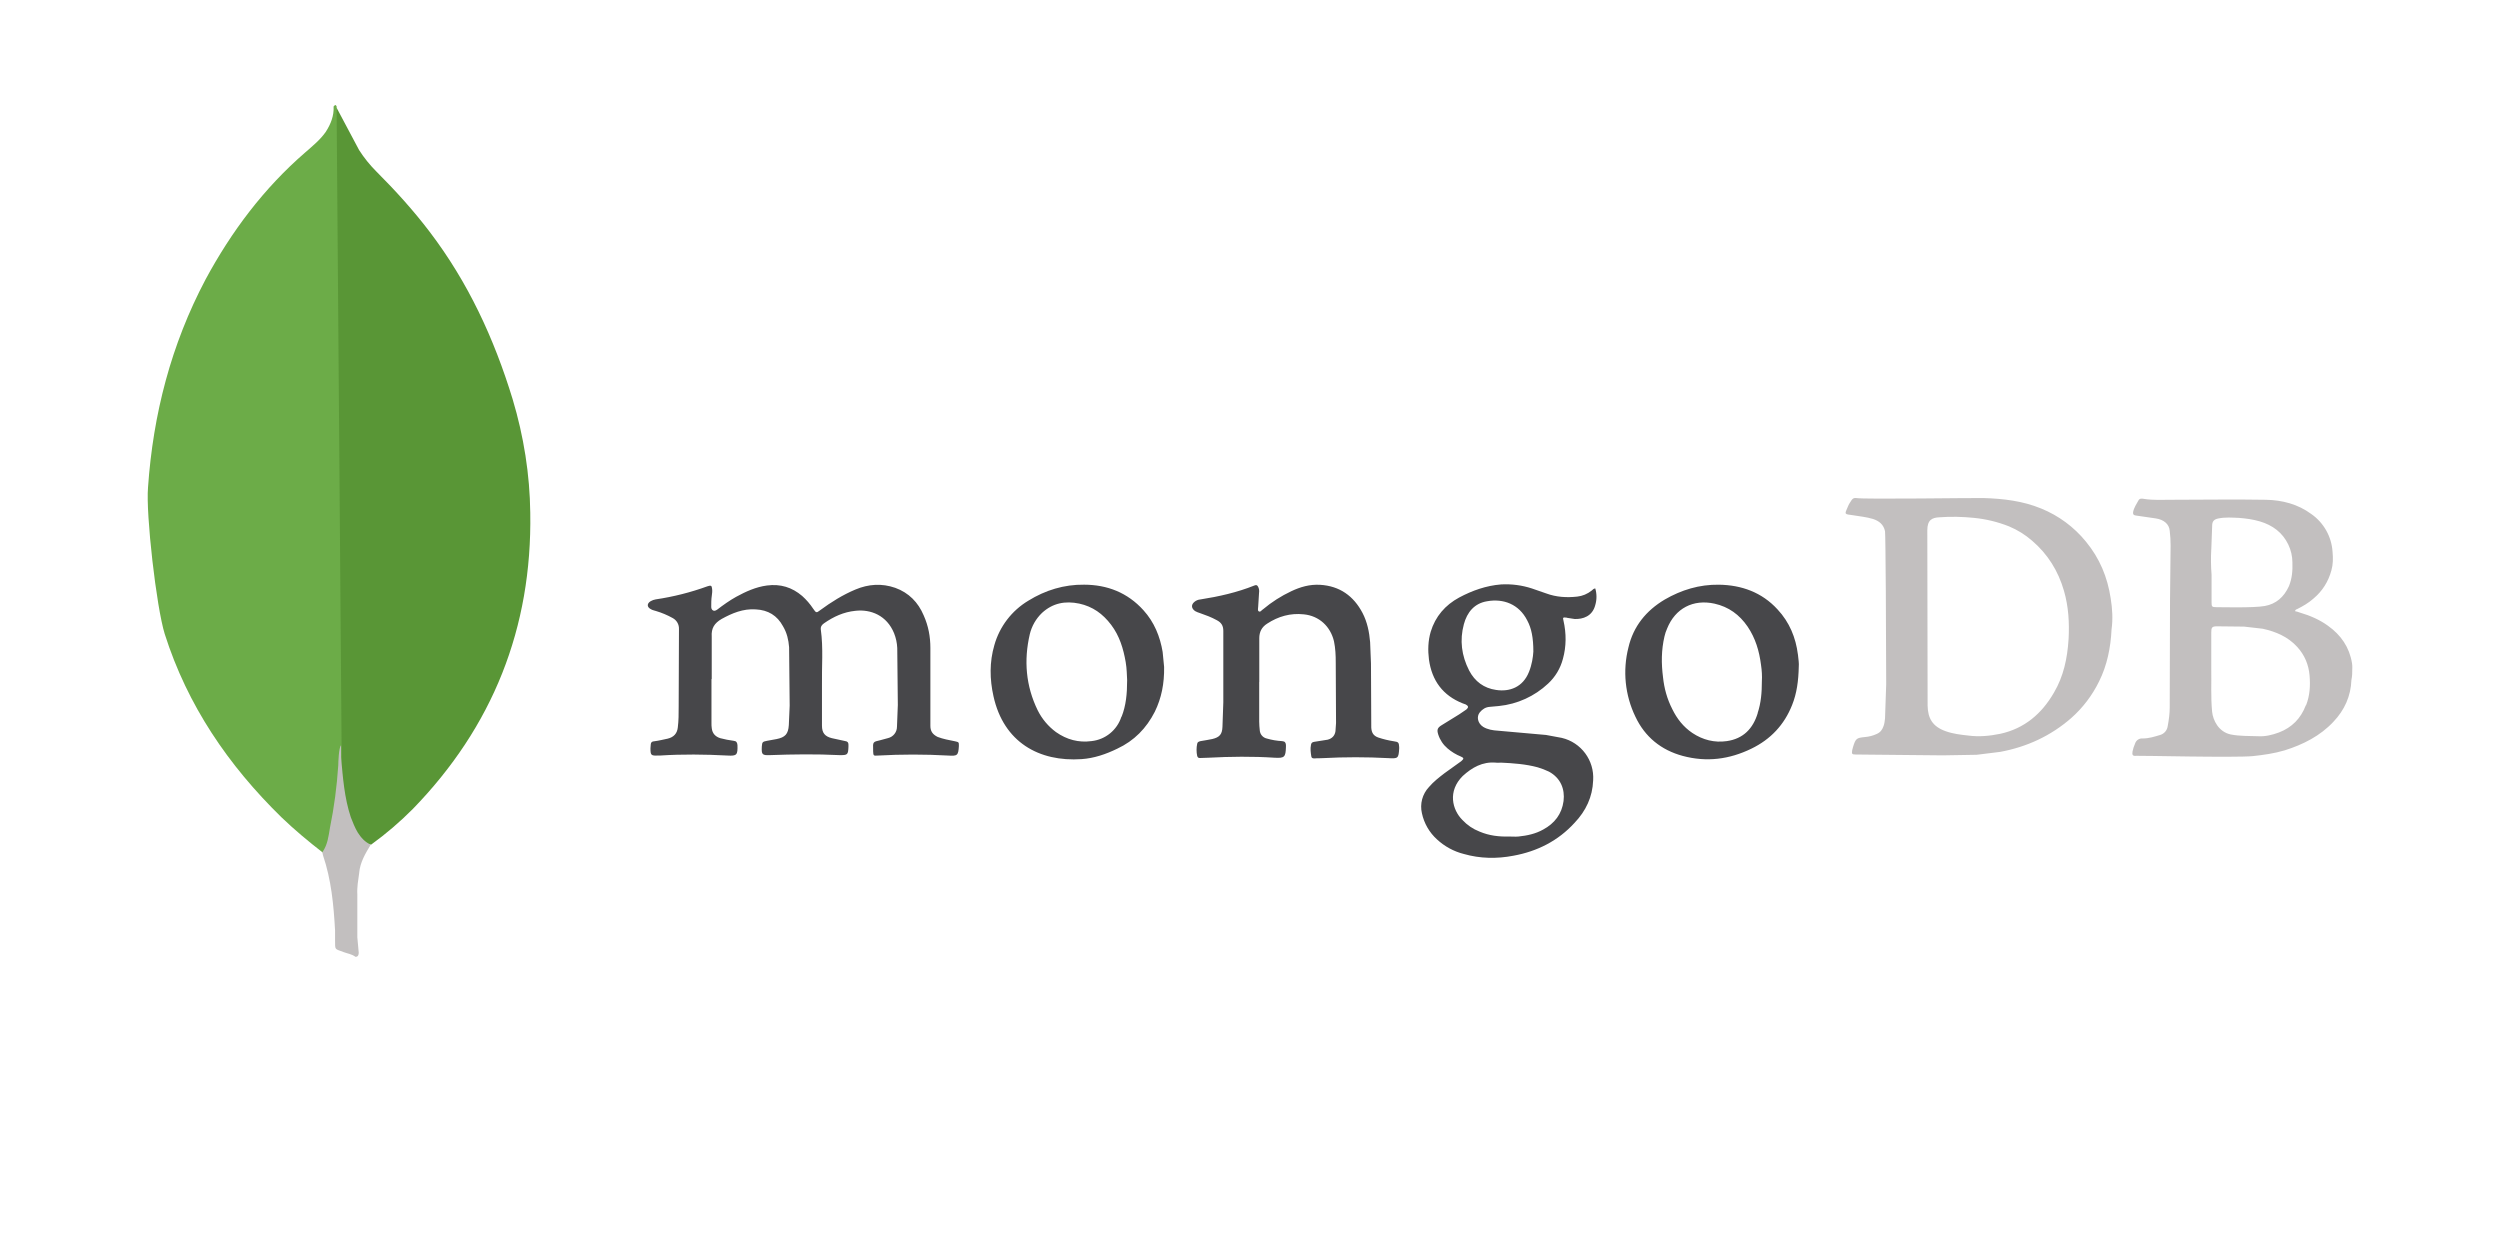
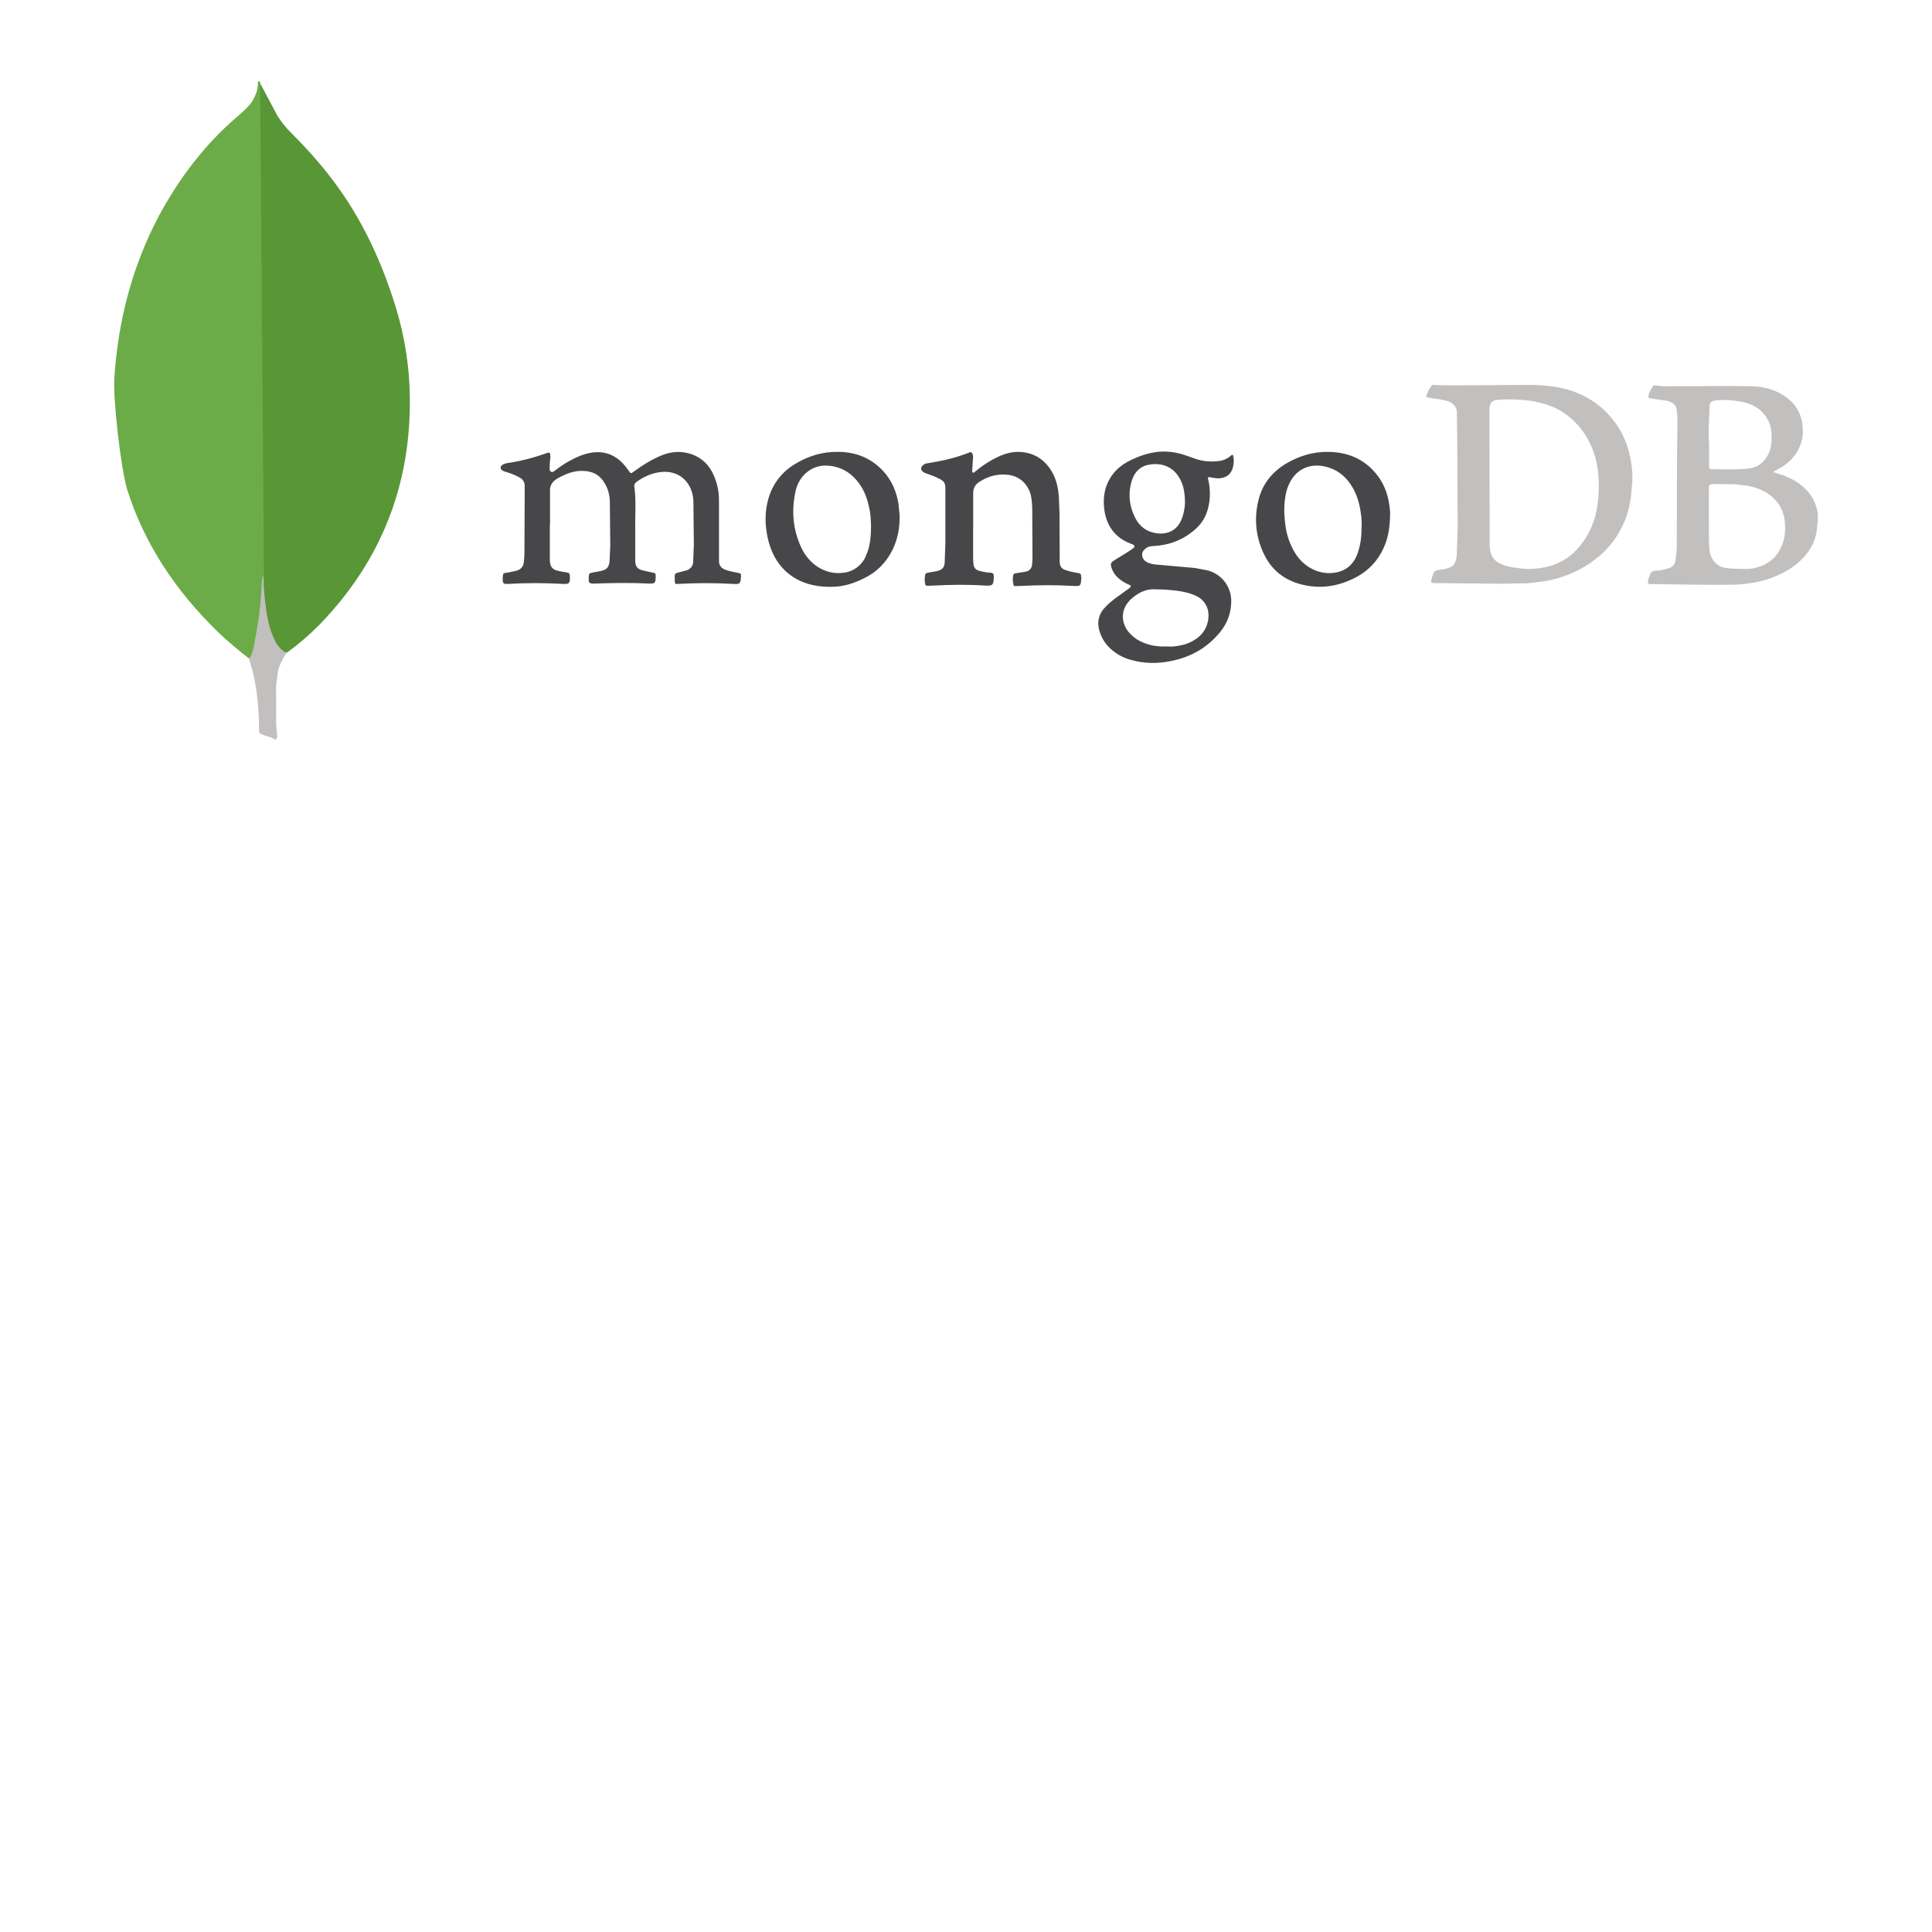
- <svg xmlns="http://www.w3.org/2000/svg" width="120" height="60">
+ <svg xmlns="http://www.w3.org/2000/svg" width="120" height="120">
  <path d="M16.147 5.154l1.09 2.05a6.15 6.15 0 0 0 .824 1.024c.913.913 1.782 1.87 2.56 2.895 1.848 2.427 3.095 5.122 3.986 8.04.534 1.782.824 3.608.846 5.456.09 5.523-1.804 10.266-5.634 14.208a16.3 16.3 0 0 1-2.004 1.715c-.38 0-.557-.3-.713-.557-.3-.5-.468-1.047-.557-1.603-.134-.668-.223-1.336-.178-2.027v-.312c-.022-.067-.356-30.732-.223-30.888z" fill="#599636" />
  <path d="M16.147 5.088c-.045-.09-.09-.022-.134.022.022.445-.134.846-.38 1.225-.267.38-.624.668-.98.98-1.982 1.715-3.54 3.786-4.788 6.102-1.648 3.118-2.516 6.458-2.76 9.977-.11 1.27.4 5.746.802 7.037 1.09 3.43 3.05 6.302 5.6 8.796.624.6 1.292 1.158 1.982 1.692.2 0 .223-.178.267-.312a6.11 6.11 0 0 0 .2-.869c.2-1.113.312-2.227.445-3.34l-.245-31.31z" fill="#6cac48" />
  <path d="M17.24 41.9c.045-.512.3-.935.557-1.358-.267-.11-.468-.334-.624-.58-.134-.223-.245-.5-.334-.735-.312-.935-.38-1.915-.468-2.873v-.58c-.11.09-.134.846-.134.958-.067 1.024-.2 2.027-.4 3.006-.067.4-.11.802-.356 1.158 0 .045 0 .09.022.156.4 1.18.512 2.383.58 3.608v.445c0 .534-.022.423.423.6.178.067.38.09.557.223.134 0 .156-.11.156-.2l-.067-.735v-2.05c-.022-.356.045-.713.09-1.047z" fill="#c2bfbf" />
  <g transform="matrix(1.021124 0 0 1.021124 -4.376266 -1.845946)">
    <path d="M37.73 33.72v2.077a1.45 1.45 0 0 0 .014.246c.027.246.178.396.4.465a4.97 4.97 0 0 0 .63.123c.123.014.164.068.178.2.014.465-.027.52-.478.492-1.052-.055-2.105-.068-3.157 0h-.1c-.328.014-.355-.014-.355-.342 0-.055.014-.123.014-.178 0-.1.068-.15.164-.15.22-.027.424-.082.63-.123.287-.068.45-.246.478-.533.04-.314.04-.642.04-.957l.014-3.662a.56.56 0 0 0-.3-.52 3.89 3.89 0 0 0-.78-.328c-.082-.027-.164-.04-.232-.082-.2-.096-.205-.273-.014-.383.068-.04.15-.068.232-.082a12.42 12.42 0 0 0 2.432-.615c.164-.055.205-.04.22.123.014.1 0 .22-.014.314-.027.178-.027.355-.027.52 0 .068.014.137.082.178s.137 0 .2-.04c.287-.22.574-.424.888-.6.45-.246.93-.465 1.45-.533.63-.082 1.175.082 1.654.492a3.1 3.1 0 0 1 .519.601c.137.2.15.205.328.068.52-.383 1.066-.724 1.654-.97.615-.26 1.244-.3 1.872-.082.642.232 1.08.683 1.34 1.298.22.492.314 1 .314 1.53v3.662c0 .246.1.4.342.52.26.1.547.15.82.205.178.04.178.04.178.22-.027.45-.068.478-.506.45a29.42 29.42 0 0 0-3.293 0c-.22.014-.22.014-.232-.205v-.068c-.014-.37-.014-.37.342-.45l.355-.096a.55.55 0 0 0 .424-.533l.04-1.025-.027-2.678a2.13 2.13 0 0 0-.15-.697c-.342-.834-1.093-1.134-1.818-1.052-.547.055-1.025.273-1.476.588-.096.068-.164.15-.15.287.123.875.04 1.75.055 2.624v1.9c0 .342.137.506.465.588l.63.137c.096.014.15.055.15.164v.1c-.014.383-.04.4-.424.396-1.093-.055-2.187-.04-3.266 0-.37.014-.4-.027-.383-.4.014-.22.04-.232.246-.273l.45-.082c.4-.082.547-.232.574-.656l.04-.916-.027-2.747c-.027-.342-.1-.67-.287-.984-.273-.506-.7-.765-1.285-.793-.588-.04-1.107.178-1.6.45-.342.2-.492.437-.465.834v1.995zm25.747.083v1.927a4.13 4.13 0 0 0 .027.41.42.42 0 0 0 .328.383 3.19 3.19 0 0 0 .724.123c.137.014.164.068.178.178v.096c-.014.478-.068.533-.533.506-1.04-.068-2.077-.055-3.116 0l-.4.014c-.082 0-.1-.04-.123-.096a1.39 1.39 0 0 1 0-.574c.014-.082.068-.1.15-.123.2-.027.37-.068.56-.1.342-.082.465-.22.478-.574l.04-1.148v-3.362c0-.246-.096-.396-.314-.506-.246-.137-.506-.232-.78-.328-.082-.027-.164-.055-.232-.096-.178-.123-.2-.3-.027-.437a.49.49 0 0 1 .273-.11c.875-.137 1.722-.328 2.542-.656.096-.04.137-.014.178.068s.055.178.04.273l-.04.642c0 .082-.04.2.027.232.082.055.137-.068.205-.1a6.09 6.09 0 0 1 1.326-.847c.424-.2.86-.328 1.353-.3.916.055 1.572.52 1.995 1.326.22.424.314.888.355 1.367l.04 1 .014 3.02c.014.232.096.383.328.465a4.47 4.47 0 0 0 .738.178c.22.027.232.068.246.273v.068c-.027.465-.055.478-.52.45a28.59 28.59 0 0 0-3.061 0c-.137.014-.273 0-.4.014-.082 0-.137-.014-.15-.096-.027-.178-.055-.355-.014-.547.014-.082.055-.123.15-.137l.63-.1c.22-.055.342-.2.37-.4l.027-.383-.014-2.856c0-.328-.014-.656-.082-.984-.164-.7-.697-1.2-1.42-1.27-.63-.068-1.2.096-1.722.437-.26.164-.37.396-.37.683v2.064c0-.04 0-.04.014-.04z" fill="#47474a" />
    <path d="M103.503 29.935c-.15-.998-.52-1.886-1.162-2.665a5.27 5.27 0 0 0-2.105-1.558c-.86-.355-1.777-.465-2.706-.492-.383-.014-5.603.068-5.986 0-.096-.014-.164.014-.22.096-.068.1-.137.205-.178.314-.164.37-.164.342.232.396.328.055.642.082.957.178.287.096.492.26.56.574.027.15.055 4.96.055 7.202l-.055 1.6c-.014.123-.027.246-.068.355-.055.164-.15.3-.314.37a1.62 1.62 0 0 1-.574.15c-.37.04-.424.055-.547.465l-.04.15c-.027.178-.014.205.164.205l4.086.04 1.6-.027 1.107-.137c1.257-.232 2.378-.752 3.334-1.585a5.55 5.55 0 0 0 1.312-1.722c.383-.765.547-1.6.588-2.446.068-.478.04-.97-.04-1.462zm-1.982 1.94c-.055.875-.232 1.722-.683 2.487-.574.998-1.394 1.695-2.528 1.94-.492.1-.984.15-1.5.082-.37-.04-.724-.082-1.066-.205-.615-.22-.834-.6-.847-1.2l-.014-8.24c0-.492.22-.6.574-.615.533-.04 1.08-.027 1.613.027a6.06 6.06 0 0 1 1.654.4 3.98 3.98 0 0 1 1.08.67c.738.63 1.23 1.42 1.5 2.35.22.752.26 1.517.22 2.282zm13.34 1.34c0-.082 0-.15-.014-.232-.123-.752-.52-1.326-1.134-1.763-.396-.287-.847-.478-1.312-.615-.082-.027-.15-.055-.232-.068.014-.068.055-.082.096-.096.273-.137.533-.287.765-.492.424-.355.7-.793.847-1.326.082-.287.082-.574.055-.875a2.35 2.35 0 0 0-.998-1.777c-.63-.465-1.367-.656-2.132-.67-1.476-.027-2.965 0-4.44 0-.424 0-.847.027-1.285-.04-.082-.014-.2-.04-.26.055-.1.178-.22.355-.26.56-.014.096.014.15.123.164l.943.137c.37.055.63.26.656.588a5.78 5.78 0 0 1 .04.683l-.027 2.555-.014 5.056c0 .3-.04.588-.096.888a.5.5 0 0 1-.355.41c-.273.082-.533.164-.82.164a.34.34 0 0 0-.355.232c-.055.123-.1.26-.123.383-.027.164.014.22.178.2.123-.014 4.633.096 5.48.014.506-.055 1-.123 1.503-.273.86-.273 1.654-.67 2.282-1.34.52-.547.82-1.203.847-1.968.04-.178.04-.355.04-.547zm-6.628-5.6l.04-1.093c0-.205.082-.3.287-.342.328-.068.656-.04.984-.027.328.027.642.068.97.164.6.178 1.066.52 1.34 1.093a1.96 1.96 0 0 1 .191.834c.014.383-.014.752-.164 1.12-.232.506-.6.834-1.134.93s-2.05.055-2.282.055c-.205 0-.22-.027-.22-.232V28.83a8.79 8.79 0 0 1-.014-1.203zm4.44 7.352c-.232.615-.656 1.04-1.257 1.27-.328.123-.656.2-1 .178-.424-.014-.847 0-1.27-.082-.574-.123-.834-.67-.875-1.066-.068-.697-.027-1.408-.04-1.927v-1.804c0-.22.027-.287.26-.287l1.285.014.875.1c.615.137 1.175.37 1.613.847.355.383.547.847.588 1.353.04.478.014.943-.164 1.394z" fill="#c2bfbf" />
    <path d="M77.95 30.85l.355.055c.383.014.834-.123.97-.656a1.38 1.38 0 0 0 0-.78c-.082 0-.123.068-.164.096-.205.164-.437.26-.683.287-.492.055-.984.027-1.462-.15l-.67-.232a3.95 3.95 0 0 0-1.45-.19c-.697.055-1.353.287-1.968.615-.656.355-1.12.888-1.34 1.613-.123.424-.137.86-.082 1.298.137.998.656 1.695 1.585 2.064.055.014.096.04.15.055.123.068.137.137.027.232l-.342.232-.82.506c-.205.123-.232.22-.164.437a1.43 1.43 0 0 0 .437.656 2.28 2.28 0 0 0 .629.383c.15.068.15.1.014.22l-.78.56c-.26.2-.52.4-.738.656a1.35 1.35 0 0 0-.328 1.23 2.31 2.31 0 0 0 .71 1.23 2.9 2.9 0 0 0 1.257.683c.765.22 1.558.232 2.337.082 1.12-.205 2.1-.7 2.87-1.544.533-.56.847-1.216.875-2a1.92 1.92 0 0 0-1.476-1.995l-.738-.137-2.255-.2c-.246-.014-.492-.055-.697-.178-.26-.164-.328-.478-.164-.683.123-.15.273-.246.465-.26l.437-.04a3.96 3.96 0 0 0 2.309-1.052 2.42 2.42 0 0 0 .697-1.162c.164-.588.164-1.2.027-1.8-.04-.15-.027-.164.164-.137zm-3.35 6.807c.082.014.164 0 .246 0 .574.027 1.162.068 1.722.22a3.58 3.58 0 0 1 .533.205c.547.3.752.82.683 1.38-.082.615-.424 1.052-.957 1.34-.355.2-.752.287-1.162.328-.15.014-.287 0-.437 0-.478.014-.943-.04-1.394-.232-.314-.123-.574-.3-.806-.547-.478-.478-.7-1.353.014-2.064.437-.4.93-.683 1.558-.63zm1.558-4.264c-.287.724-.916.943-1.544.847-.574-.082-.998-.396-1.27-.916-.355-.697-.45-1.42-.246-2.173.15-.56.492-.984 1.093-1.08.765-.137 1.5.137 1.886.902.2.37.287.82.287 1.462-.014.26-.068.615-.205.957zm-17.218-.93c-.123-.738-.396-1.408-.902-1.968-.752-.834-1.708-1.2-2.788-1.203-.943-.014-1.83.26-2.624.752a3.56 3.56 0 0 0-1.599 2.091c-.232.793-.22 1.6-.04 2.405.478 2.16 2.146 3.088 4.14 2.952.588-.04 1.148-.232 1.68-.492.793-.37 1.367-.957 1.763-1.736.314-.642.45-1.326.437-2.105l-.068-.697zM57 35.497a1.66 1.66 0 0 1-1.408 1.148c-.6.082-1.162-.068-1.667-.424a2.84 2.84 0 0 1-.861-1.025c-.56-1.148-.656-2.35-.37-3.58a2.05 2.05 0 0 1 .574-.998c.506-.465 1.093-.574 1.75-.437.63.137 1.107.478 1.5.998s.574 1.12.683 1.75c.055.314.055.642.068.847 0 .656-.055 1.2-.26 1.722zm31.8-2.924c-.1-.793-.396-1.517-.957-2.118-.738-.806-1.695-1.148-2.76-1.162-.916-.014-1.763.246-2.542.697-.875.52-1.476 1.257-1.708 2.255a4.77 4.77 0 0 0 .328 3.252c.45.957 1.216 1.572 2.228 1.845 1.12.3 2.187.164 3.225-.342.902-.437 1.544-1.12 1.913-2.05.22-.547.3-1.134.314-1.818.014-.123-.014-.342-.04-.56zm-1.886 2.747c-.22.738-.683 1.216-1.462 1.326-.574.082-1.12-.055-1.613-.383-.424-.287-.724-.67-.943-1.12-.246-.478-.383-.984-.437-1.503-.082-.642-.082-1.27.068-1.913a1.95 1.95 0 0 1 .123-.369c.383-.957 1.23-1.394 2.228-1.175.67.15 1.175.52 1.558 1.08.37.547.547 1.148.63 1.8.04.26.055.533.04.765 0 .533-.04 1.025-.2 1.503z" fill="#47474a" />
  </g>
</svg>
